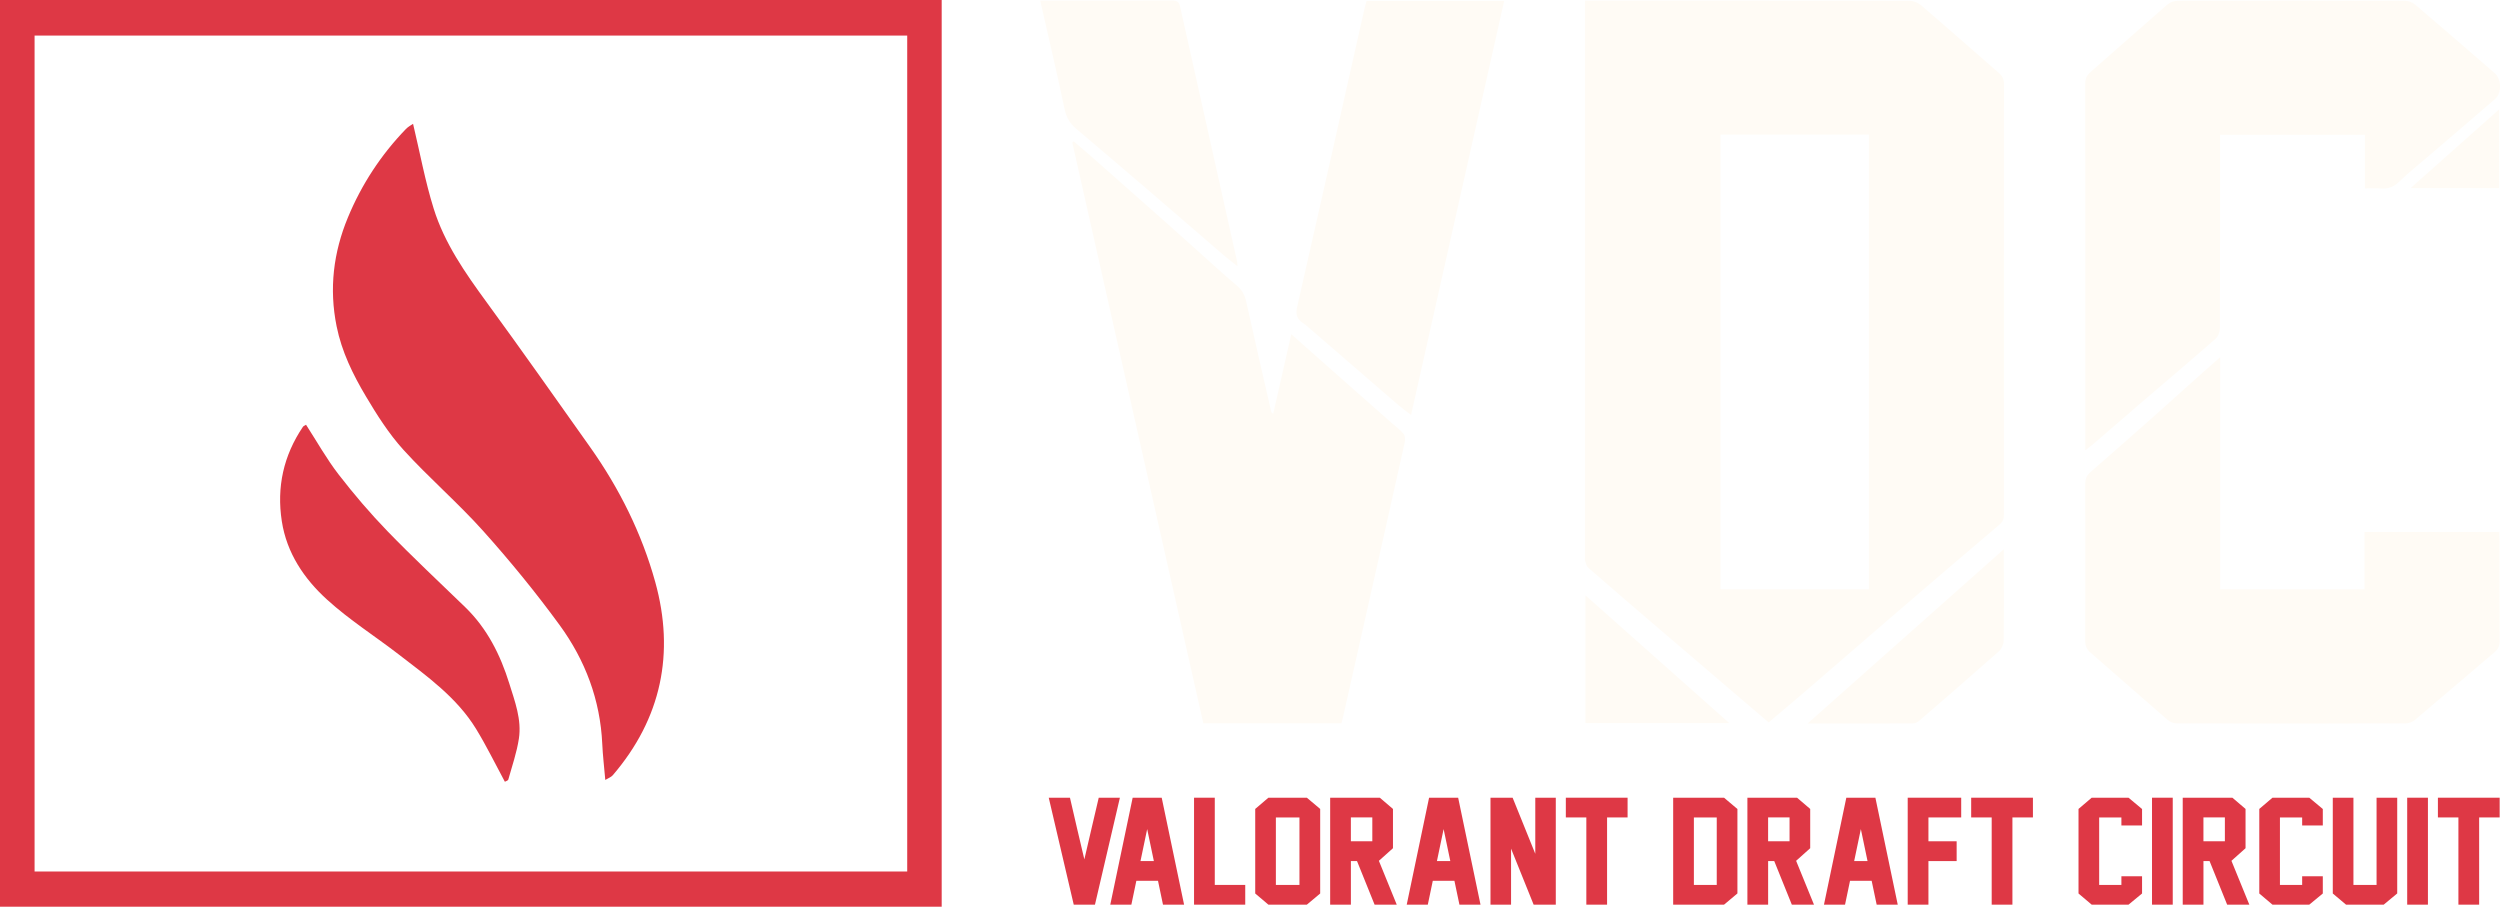
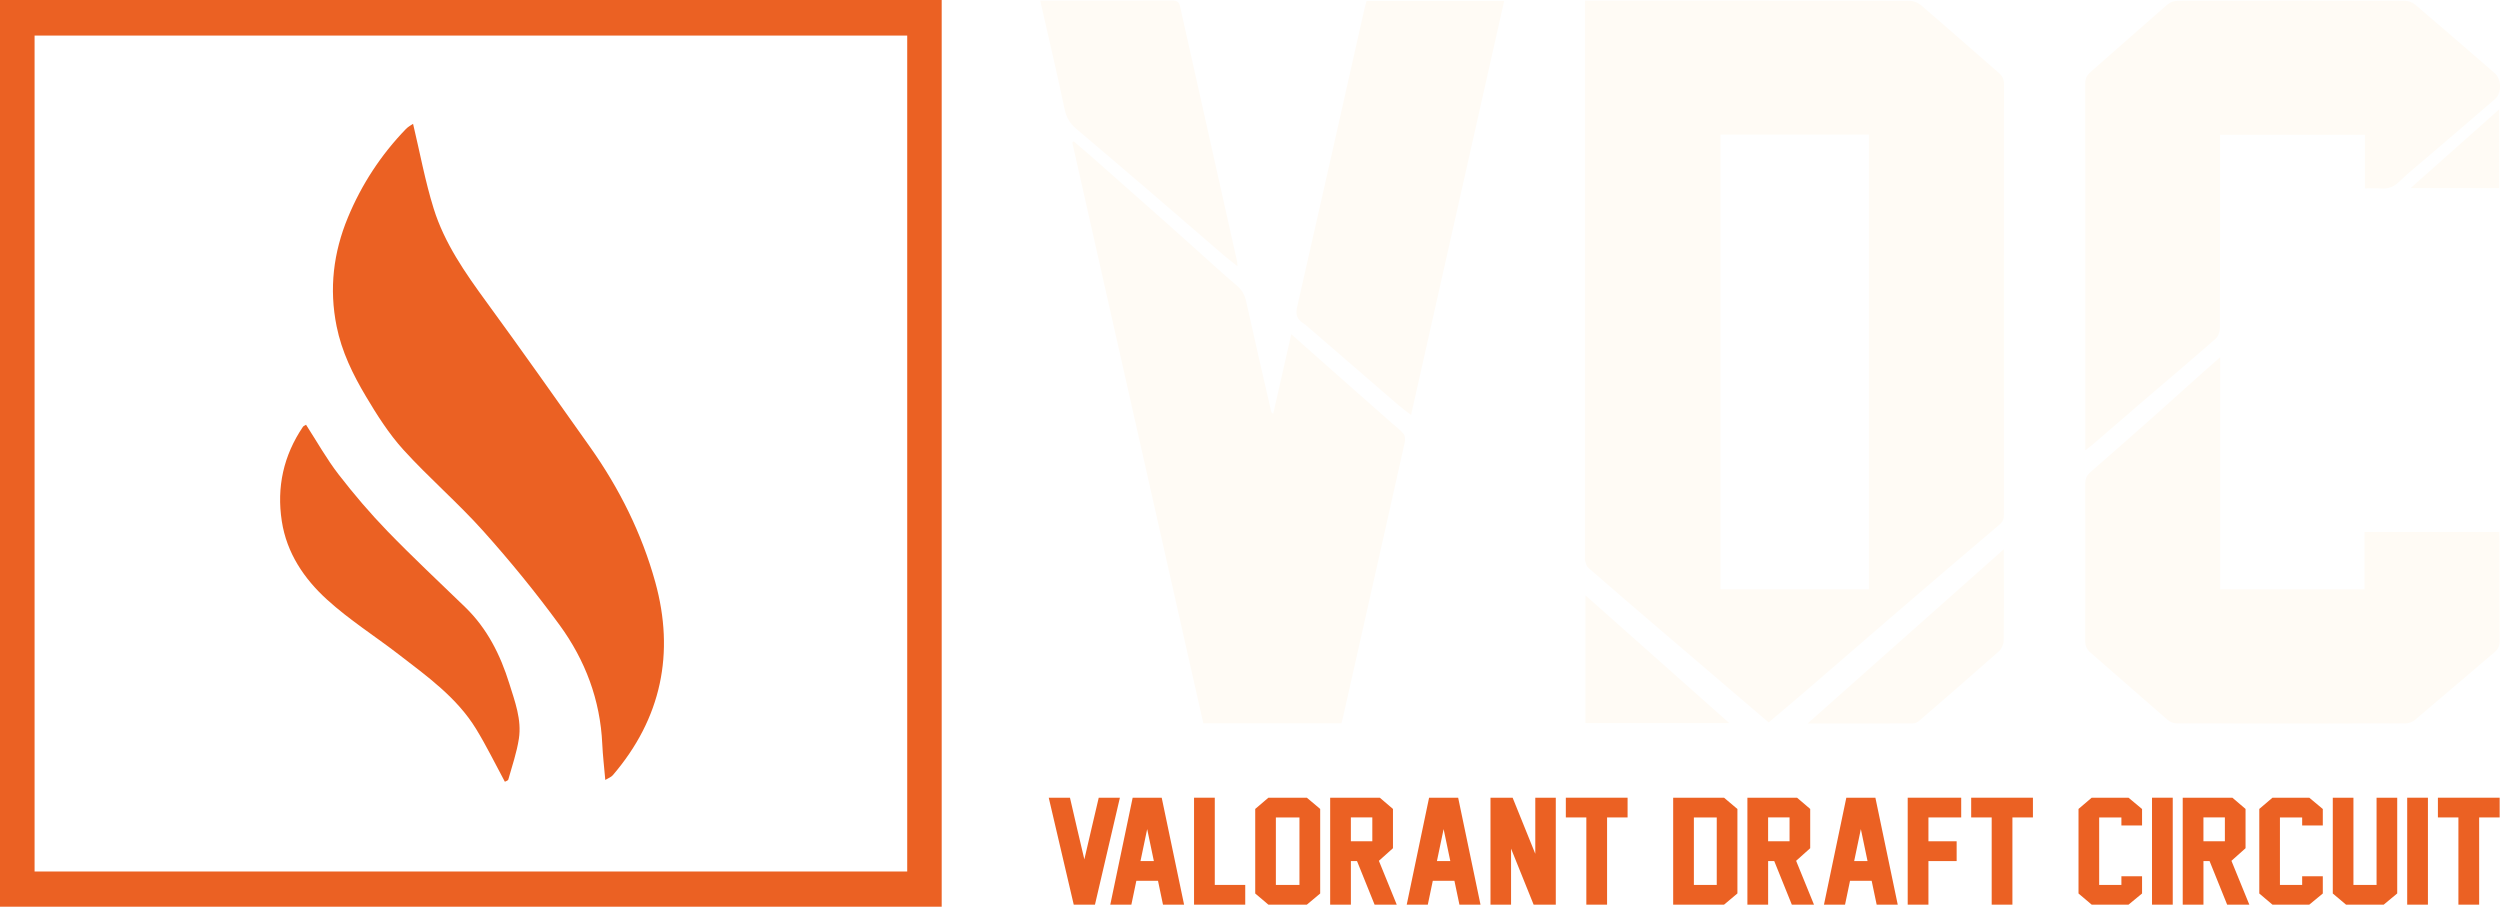
<svg xmlns="http://www.w3.org/2000/svg" width="123" height="45" viewBox="0 0 123 45" fill="none">
  <path d="M87.015 35.543C86.319 34.948 85.639 34.367 84.96 33.785C83.727 32.731 82.493 31.679 81.261 30.623C80.219 29.73 79.177 28.837 78.144 27.934C78.058 27.858 78.024 27.715 77.989 27.596C77.966 27.519 77.984 27.43 77.984 27.347C77.984 18.41 77.984 9.475 77.984 0.539C77.984 0.385 77.984 0.232 77.984 0.03H78.403C83.583 0.03 88.763 0.028 93.943 0.039C94.135 0.039 94.367 0.129 94.512 0.254C95.796 1.355 97.062 2.477 98.34 3.585C98.517 3.739 98.596 3.894 98.595 4.133C98.588 11.196 98.589 18.259 98.592 25.321C98.592 25.518 98.557 25.655 98.381 25.804C96.522 27.376 94.677 28.963 92.831 30.55C91.475 31.717 90.124 32.891 88.768 34.059C88.199 34.548 87.622 35.029 87.014 35.544L87.015 35.543ZM91.952 6.624H84.651V28.991H91.952V6.624Z" fill="#FFFBF5" />
  <path d="M66.001 35.584H59.203C57.054 26.058 54.905 16.535 52.756 7.011C52.779 6.992 52.802 6.972 52.825 6.953C53.113 7.2 53.403 7.444 53.688 7.694C54.923 8.784 56.158 9.874 57.39 10.968C58.221 11.706 59.043 12.453 59.871 13.193C60.201 13.487 60.532 13.781 60.869 14.066C61.117 14.275 61.246 14.53 61.316 14.85C61.711 16.643 62.127 18.431 62.536 20.221C62.546 20.265 62.561 20.307 62.642 20.36C62.934 19.071 63.227 17.782 63.531 16.442C64.169 17.008 64.764 17.536 65.36 18.063C66.399 18.981 67.437 19.898 68.476 20.815C68.672 20.989 68.89 21.146 69.055 21.346C69.131 21.44 69.144 21.628 69.115 21.758C68.436 24.807 67.748 27.855 67.062 30.903C66.737 32.346 66.413 33.789 66.088 35.231C66.061 35.347 66.031 35.461 65.999 35.584H66.001Z" fill="#FFFBF5" />
  <path d="M102.597 22.155V19.629C102.597 14.463 102.599 9.296 102.592 4.13C102.592 3.881 102.66 3.714 102.85 3.548C104.116 2.444 105.367 1.325 106.635 0.223C106.763 0.112 106.972 0.038 107.143 0.038C110.866 0.027 114.588 0.027 118.311 0.038C118.482 0.038 118.691 0.111 118.82 0.221C120.136 1.341 121.44 2.474 122.745 3.605C123.067 3.884 123.092 4.58 122.774 4.856C121.674 5.81 120.565 6.753 119.461 7.7C118.989 8.105 118.501 8.492 118.057 8.924C117.784 9.19 117.501 9.306 117.127 9.273C116.879 9.252 116.628 9.269 116.352 9.269V6.633H109.227C109.227 6.782 109.227 6.921 109.227 7.061C109.227 10.091 109.231 13.122 109.218 16.152C109.218 16.328 109.133 16.556 109.005 16.668C107.785 17.737 106.545 18.785 105.313 19.842C104.535 20.51 103.76 21.183 102.982 21.852C102.878 21.943 102.765 22.024 102.598 22.155L102.597 22.155Z" fill="#FFFBF5" />
  <path d="M109.233 17.574V28.996H116.333V26.174H122.959C122.965 26.303 122.976 26.419 122.976 26.535C122.977 28.205 122.972 29.876 122.983 31.546C122.984 31.785 122.907 31.94 122.726 32.092C121.417 33.201 120.118 34.322 118.806 35.428C118.692 35.524 118.51 35.589 118.36 35.59C114.601 35.598 110.842 35.599 107.083 35.59C106.935 35.59 106.757 35.515 106.644 35.417C105.374 34.318 104.118 33.203 102.848 32.104C102.656 31.938 102.591 31.767 102.592 31.52C102.6 28.955 102.6 26.389 102.592 23.823C102.591 23.578 102.654 23.399 102.843 23.234C103.879 22.333 104.909 21.424 105.936 20.513C106.758 19.784 107.573 19.046 108.392 18.314C108.647 18.086 108.905 17.862 109.232 17.575L109.233 17.574Z" fill="#FFFBF5" />
  <path d="M67.235 0.046H74.005C72.479 6.831 70.96 13.587 69.424 20.416C69.192 20.236 68.987 20.091 68.797 19.928C67.279 18.619 65.764 17.306 64.247 15.995C64.202 15.956 64.149 15.927 64.1 15.893C63.818 15.699 63.732 15.481 63.817 15.111C64.923 10.274 66.006 5.431 67.096 0.59C67.137 0.407 67.189 0.225 67.234 0.046H67.235Z" fill="#FFFBF5" />
  <path d="M51.18 0.03C51.751 0.03 52.267 0.03 52.784 0.03C54.409 0.03 56.035 0.036 57.66 0.023C57.915 0.022 58.011 0.099 58.065 0.342C58.994 4.519 59.932 8.694 60.866 12.87C60.877 12.915 60.874 12.963 60.883 13.098C60.629 12.895 60.419 12.74 60.222 12.57C59.019 11.536 57.822 10.494 56.618 9.461C55.397 8.414 54.171 7.371 52.944 6.33C52.646 6.077 52.466 5.786 52.382 5.386C52.008 3.615 51.593 1.853 51.179 0.029L51.18 0.03Z" fill="#FFFBF5" />
  <path d="M98.589 27.022C98.589 27.319 98.589 27.53 98.589 27.74C98.589 29.004 98.599 30.267 98.579 31.531C98.576 31.705 98.478 31.926 98.349 32.041C97.058 33.187 95.752 34.315 94.446 35.444C94.362 35.517 94.242 35.589 94.138 35.59C92.443 35.599 90.748 35.596 88.933 35.596C92.176 32.717 95.342 29.905 98.589 27.022Z" fill="#FFFBF5" />
  <path d="M85.081 35.576H78.004V29.291C80.369 31.391 82.695 33.457 85.081 35.576Z" fill="#FFFBF5" />
  <path d="M122.956 9.253H118.603C120.086 7.935 121.501 6.677 122.956 5.384V9.253Z" fill="#FFFBF5" />
-   <path d="M53.35 42.282C53.502 41.632 53.622 41.117 53.709 40.737C53.797 40.358 53.913 39.861 54.058 39.247H55.099L53.872 44.509H52.828L51.598 39.247H52.642C52.785 39.863 52.899 40.361 52.987 40.739C53.075 41.118 53.196 41.632 53.35 42.282Z" fill="#DE3845" />
-   <path d="M57.219 44.509L56.974 43.337H55.908L55.663 44.509H54.626L55.727 39.247H57.156L58.257 44.509H57.219H57.219ZM56.77 42.365L56.441 40.791L56.112 42.365H56.771H56.77Z" fill="#DE3845" />
-   <path d="M61.266 44.509H58.747V39.247H59.767V43.538H61.266V44.509Z" fill="#DE3845" />
-   <path d="M64.953 43.96L64.297 44.509H62.405L61.757 43.96V39.8L62.405 39.247H64.297L64.953 39.8V43.96ZM63.933 43.538V40.218H62.773V43.538H63.933Z" fill="#DE3845" />
-   <path d="M68.72 44.509H67.63L66.765 42.365H66.464V44.509H65.444V39.247H67.886L68.534 39.8V41.732L67.841 42.352L68.72 44.509H68.72ZM66.463 41.391H67.518V40.215H66.463V41.391Z" fill="#DE3845" />
-   <path d="M71.804 44.509L71.558 43.337H70.493L70.248 44.509H69.211L70.311 39.247H71.741L72.841 44.509H71.804H71.804ZM71.355 42.365L71.026 40.791L70.697 42.365H71.356H71.355Z" fill="#DE3845" />
-   <path d="M75.455 44.509L74.344 41.752V44.509H73.332V39.247H74.421L75.536 42.007V39.247H76.545V44.503L76.549 44.51H75.455V44.509Z" fill="#DE3845" />
-   <path d="M80.077 40.218H79.068V44.509H78.048V40.218H77.039V39.247H80.077V40.218Z" fill="#DE3845" />
-   <path d="M84.822 39.247L85.481 39.803V43.957L84.822 44.51H82.32V39.247H84.822V39.247ZM84.464 43.538V40.218H83.339V43.538H84.464Z" fill="#DE3845" />
-   <path d="M89.248 44.509H88.158L87.293 42.365H86.992V44.509H85.972V39.247H88.414L89.062 39.8V41.732L88.369 42.352L89.248 44.509H89.248ZM86.991 41.391H88.046V40.215H86.991V41.391Z" fill="#DE3845" />
-   <path d="M92.332 44.509L92.086 43.337H91.021L90.776 44.509H89.739L90.839 39.247H92.269L93.369 44.509H92.332H92.332ZM91.883 42.365L91.554 40.791L91.225 42.365H91.884H91.883Z" fill="#DE3845" />
-   <path d="M96.491 40.218H94.879V41.391H96.267V42.365H94.879V44.509H93.859V39.247H96.491V40.218H96.491Z" fill="#DE3845" />
-   <path d="M100.02 40.218H99.011V44.509H97.991V40.218H96.982V39.247H100.02V40.218Z" fill="#DE3845" />
-   <path d="M105.389 43.96L104.723 44.509H102.911L102.263 43.96V39.8L102.911 39.247H104.723L105.389 39.803V40.614H104.373V40.218H103.279V43.538H104.373V43.112H105.389V43.96Z" fill="#DE3845" />
-   <path d="M106.899 44.509H105.879V39.247H106.899V44.509Z" fill="#DE3845" />
-   <path d="M110.666 44.509H109.576L108.711 42.365H108.41V44.509H107.39V39.247H109.833L110.481 39.8V41.732L109.787 42.352L110.667 44.509H110.666ZM108.409 41.391H109.464V40.215H108.409V41.391Z" fill="#DE3845" />
-   <path d="M114.282 43.96L113.616 44.509H111.805L111.157 43.96V39.8L111.805 39.247H113.616L114.282 39.803V40.614H113.266V40.218H112.173V43.538H113.266V43.112H114.282V43.96Z" fill="#DE3845" />
-   <path d="M117.944 43.956L117.279 44.509H115.425L114.773 43.96V39.247H115.789V43.538H116.927V39.247H117.943V43.956H117.944Z" fill="#DE3845" />
-   <path d="M119.454 44.509H118.434V39.247H119.454V44.509Z" fill="#DE3845" />
-   <path d="M122.983 40.218H121.974V44.509H120.954V40.218H119.945V39.247H122.983V40.218Z" fill="#DE3845" />
-   <path d="M20.323 6.093C20.661 7.513 20.916 8.912 21.336 10.26C21.867 11.967 22.888 13.427 23.94 14.867C25.661 17.221 27.339 19.608 29.026 21.987C30.471 24.024 31.578 26.25 32.239 28.639C33.205 32.129 32.545 35.348 30.147 38.143C30.067 38.236 29.931 38.282 29.78 38.373C29.724 37.728 29.657 37.165 29.631 36.6C29.533 34.439 28.795 32.486 27.54 30.763C26.367 29.154 25.099 27.604 23.769 26.119C22.526 24.732 21.101 23.509 19.848 22.13C19.131 21.339 18.544 20.413 17.997 19.491C17.361 18.421 16.814 17.306 16.561 16.053C16.186 14.197 16.405 12.419 17.116 10.702C17.788 9.079 18.743 7.618 19.971 6.347C20.084 6.229 20.239 6.151 20.323 6.092H20.322L20.323 6.093Z" fill="#DE3845" />
-   <path d="M15.057 20.897C15.599 21.736 16.071 22.581 16.656 23.339C17.406 24.309 18.206 25.248 19.059 26.13C20.298 27.41 21.602 28.628 22.883 29.868C23.967 30.918 24.618 32.216 25.058 33.632C25.333 34.515 25.673 35.404 25.529 36.343C25.425 37.023 25.196 37.685 25.009 38.352C24.993 38.408 24.878 38.438 24.839 38.462C24.369 37.591 23.936 36.7 23.421 35.859C22.476 34.318 21.021 33.281 19.62 32.2C18.447 31.296 17.183 30.495 16.093 29.503C14.964 28.478 14.106 27.21 13.865 25.644C13.606 23.966 13.949 22.411 14.905 20.999C14.93 20.961 14.985 20.944 15.058 20.897H15.057V20.897Z" fill="#DE3845" />
-   <path d="M46.331 0V44.61H0V0H46.331ZM44.635 42.878V1.75H1.701V42.878H44.635Z" fill="#DE3845" />
+   <path d="M53.35 42.282C53.502 41.632 53.622 41.117 53.709 40.737C53.797 40.358 53.913 39.861 54.058 39.247H55.099L53.872 44.509H52.828L51.598 39.247H52.642C52.785 39.863 52.899 40.361 52.987 40.739C53.075 41.118 53.196 41.632 53.35 42.282Z" fill="#eb6123" />
+   <path d="M57.219 44.509L56.974 43.337H55.908L55.663 44.509H54.626L55.727 39.247H57.156L58.257 44.509H57.219H57.219ZM56.77 42.365L56.441 40.791L56.112 42.365H56.771H56.77Z" fill="#eb6123" />
+   <path d="M61.266 44.509H58.747V39.247H59.767V43.538H61.266V44.509Z" fill="#eb6123" />
+   <path d="M64.953 43.96L64.297 44.509H62.405L61.757 43.96V39.8L62.405 39.247H64.297L64.953 39.8V43.96ZM63.933 43.538V40.218H62.773V43.538H63.933Z" fill="#eb6123" />
+   <path d="M68.72 44.509H67.63L66.765 42.365H66.464V44.509H65.444V39.247H67.886L68.534 39.8V41.732L67.841 42.352L68.72 44.509H68.72ZM66.463 41.391H67.518V40.215H66.463V41.391Z" fill="#eb6123" />
+   <path d="M71.804 44.509L71.558 43.337H70.493L70.248 44.509H69.211L70.311 39.247H71.741L72.841 44.509H71.804H71.804ZM71.355 42.365L71.026 40.791L70.697 42.365H71.356H71.355Z" fill="#eb6123" />
+   <path d="M75.455 44.509L74.344 41.752V44.509H73.332V39.247H74.421L75.536 42.007V39.247H76.545V44.503L76.549 44.51H75.455V44.509Z" fill="#eb6123" />
+   <path d="M80.077 40.218H79.068V44.509H78.048V40.218H77.039V39.247H80.077V40.218Z" fill="#eb6123" />
+   <path d="M84.822 39.247L85.481 39.803V43.957L84.822 44.51H82.32V39.247H84.822V39.247ZM84.464 43.538V40.218H83.339V43.538H84.464Z" fill="#eb6123" />
+   <path d="M89.248 44.509H88.158L87.293 42.365H86.992V44.509H85.972V39.247H88.414L89.062 39.8V41.732L88.369 42.352L89.248 44.509H89.248ZM86.991 41.391H88.046V40.215H86.991V41.391Z" fill="#eb6123" />
+   <path d="M92.332 44.509L92.086 43.337H91.021L90.776 44.509H89.739L90.839 39.247H92.269L93.369 44.509H92.332H92.332ZM91.883 42.365L91.554 40.791L91.225 42.365H91.884H91.883Z" fill="#eb6123" />
+   <path d="M96.491 40.218H94.879V41.391H96.267V42.365H94.879V44.509H93.859V39.247H96.491V40.218H96.491Z" fill="#eb6123" />
+   <path d="M100.02 40.218H99.011V44.509H97.991V40.218H96.982V39.247H100.02V40.218Z" fill="#eb6123" />
+   <path d="M105.389 43.96L104.723 44.509H102.911L102.263 43.96V39.8L102.911 39.247H104.723L105.389 39.803V40.614H104.373V40.218H103.279V43.538H104.373V43.112H105.389V43.96Z" fill="#eb6123" />
+   <path d="M106.899 44.509H105.879V39.247H106.899V44.509Z" fill="#eb6123" />
+   <path d="M110.666 44.509H109.576L108.711 42.365H108.41V44.509H107.39V39.247H109.833L110.481 39.8V41.732L109.787 42.352L110.667 44.509H110.666ZM108.409 41.391H109.464V40.215H108.409V41.391Z" fill="#eb6123" />
+   <path d="M114.282 43.96L113.616 44.509H111.805L111.157 43.96V39.8L111.805 39.247H113.616L114.282 39.803V40.614H113.266V40.218H112.173V43.538H113.266V43.112H114.282V43.96Z" fill="#eb6123" />
+   <path d="M117.944 43.956L117.279 44.509H115.425L114.773 43.96V39.247H115.789V43.538H116.927V39.247H117.943V43.956H117.944Z" fill="#eb6123" />
+   <path d="M119.454 44.509H118.434V39.247H119.454V44.509Z" fill="#eb6123" />
+   <path d="M122.983 40.218H121.974V44.509H120.954V40.218H119.945V39.247H122.983V40.218Z" fill="#eb6123" />
+   <path d="M20.323 6.093C20.661 7.513 20.916 8.912 21.336 10.26C21.867 11.967 22.888 13.427 23.94 14.867C25.661 17.221 27.339 19.608 29.026 21.987C30.471 24.024 31.578 26.25 32.239 28.639C33.205 32.129 32.545 35.348 30.147 38.143C30.067 38.236 29.931 38.282 29.78 38.373C29.724 37.728 29.657 37.165 29.631 36.6C29.533 34.439 28.795 32.486 27.54 30.763C26.367 29.154 25.099 27.604 23.769 26.119C22.526 24.732 21.101 23.509 19.848 22.13C19.131 21.339 18.544 20.413 17.997 19.491C17.361 18.421 16.814 17.306 16.561 16.053C16.186 14.197 16.405 12.419 17.116 10.702C17.788 9.079 18.743 7.618 19.971 6.347C20.084 6.229 20.239 6.151 20.323 6.092H20.322L20.323 6.093Z" fill="#eb6123" />
+   <path d="M15.057 20.897C15.599 21.736 16.071 22.581 16.656 23.339C17.406 24.309 18.206 25.248 19.059 26.13C20.298 27.41 21.602 28.628 22.883 29.868C23.967 30.918 24.618 32.216 25.058 33.632C25.333 34.515 25.673 35.404 25.529 36.343C25.425 37.023 25.196 37.685 25.009 38.352C24.993 38.408 24.878 38.438 24.839 38.462C24.369 37.591 23.936 36.7 23.421 35.859C22.476 34.318 21.021 33.281 19.62 32.2C18.447 31.296 17.183 30.495 16.093 29.503C14.964 28.478 14.106 27.21 13.865 25.644C13.606 23.966 13.949 22.411 14.905 20.999C14.93 20.961 14.985 20.944 15.058 20.897H15.057V20.897Z" fill="#eb6123" />
+   <path d="M46.331 0V44.61H0V0H46.331ZM44.635 42.878V1.75H1.701V42.878H44.635Z" fill="#eb6123" />
</svg>
